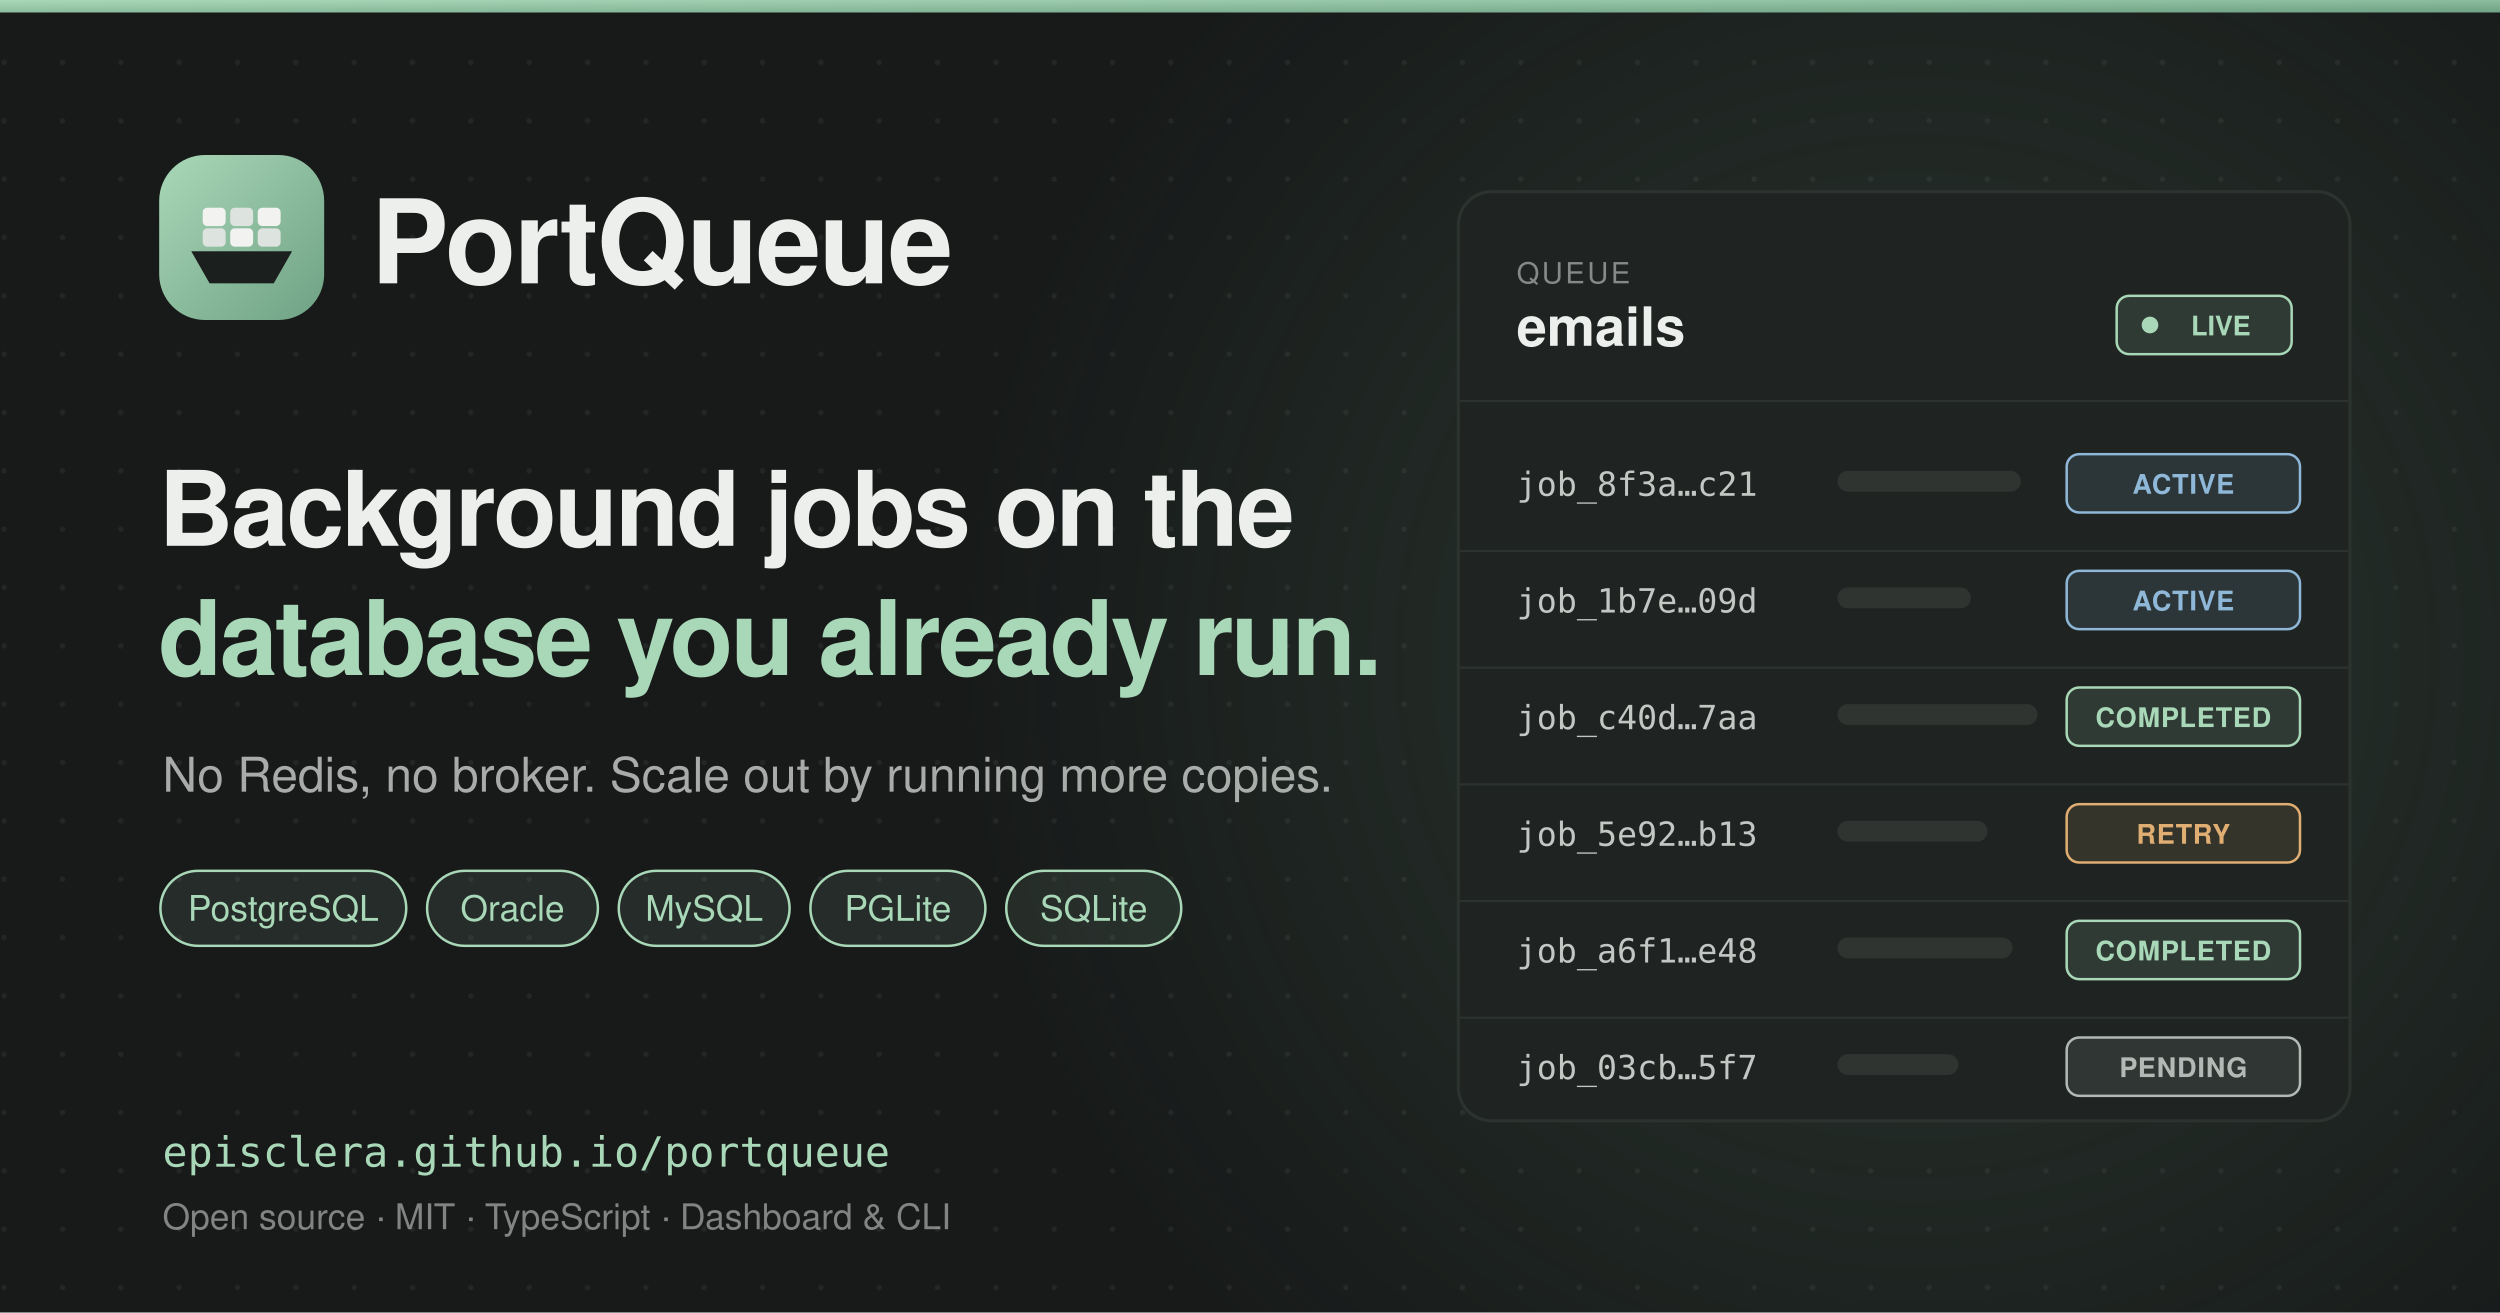
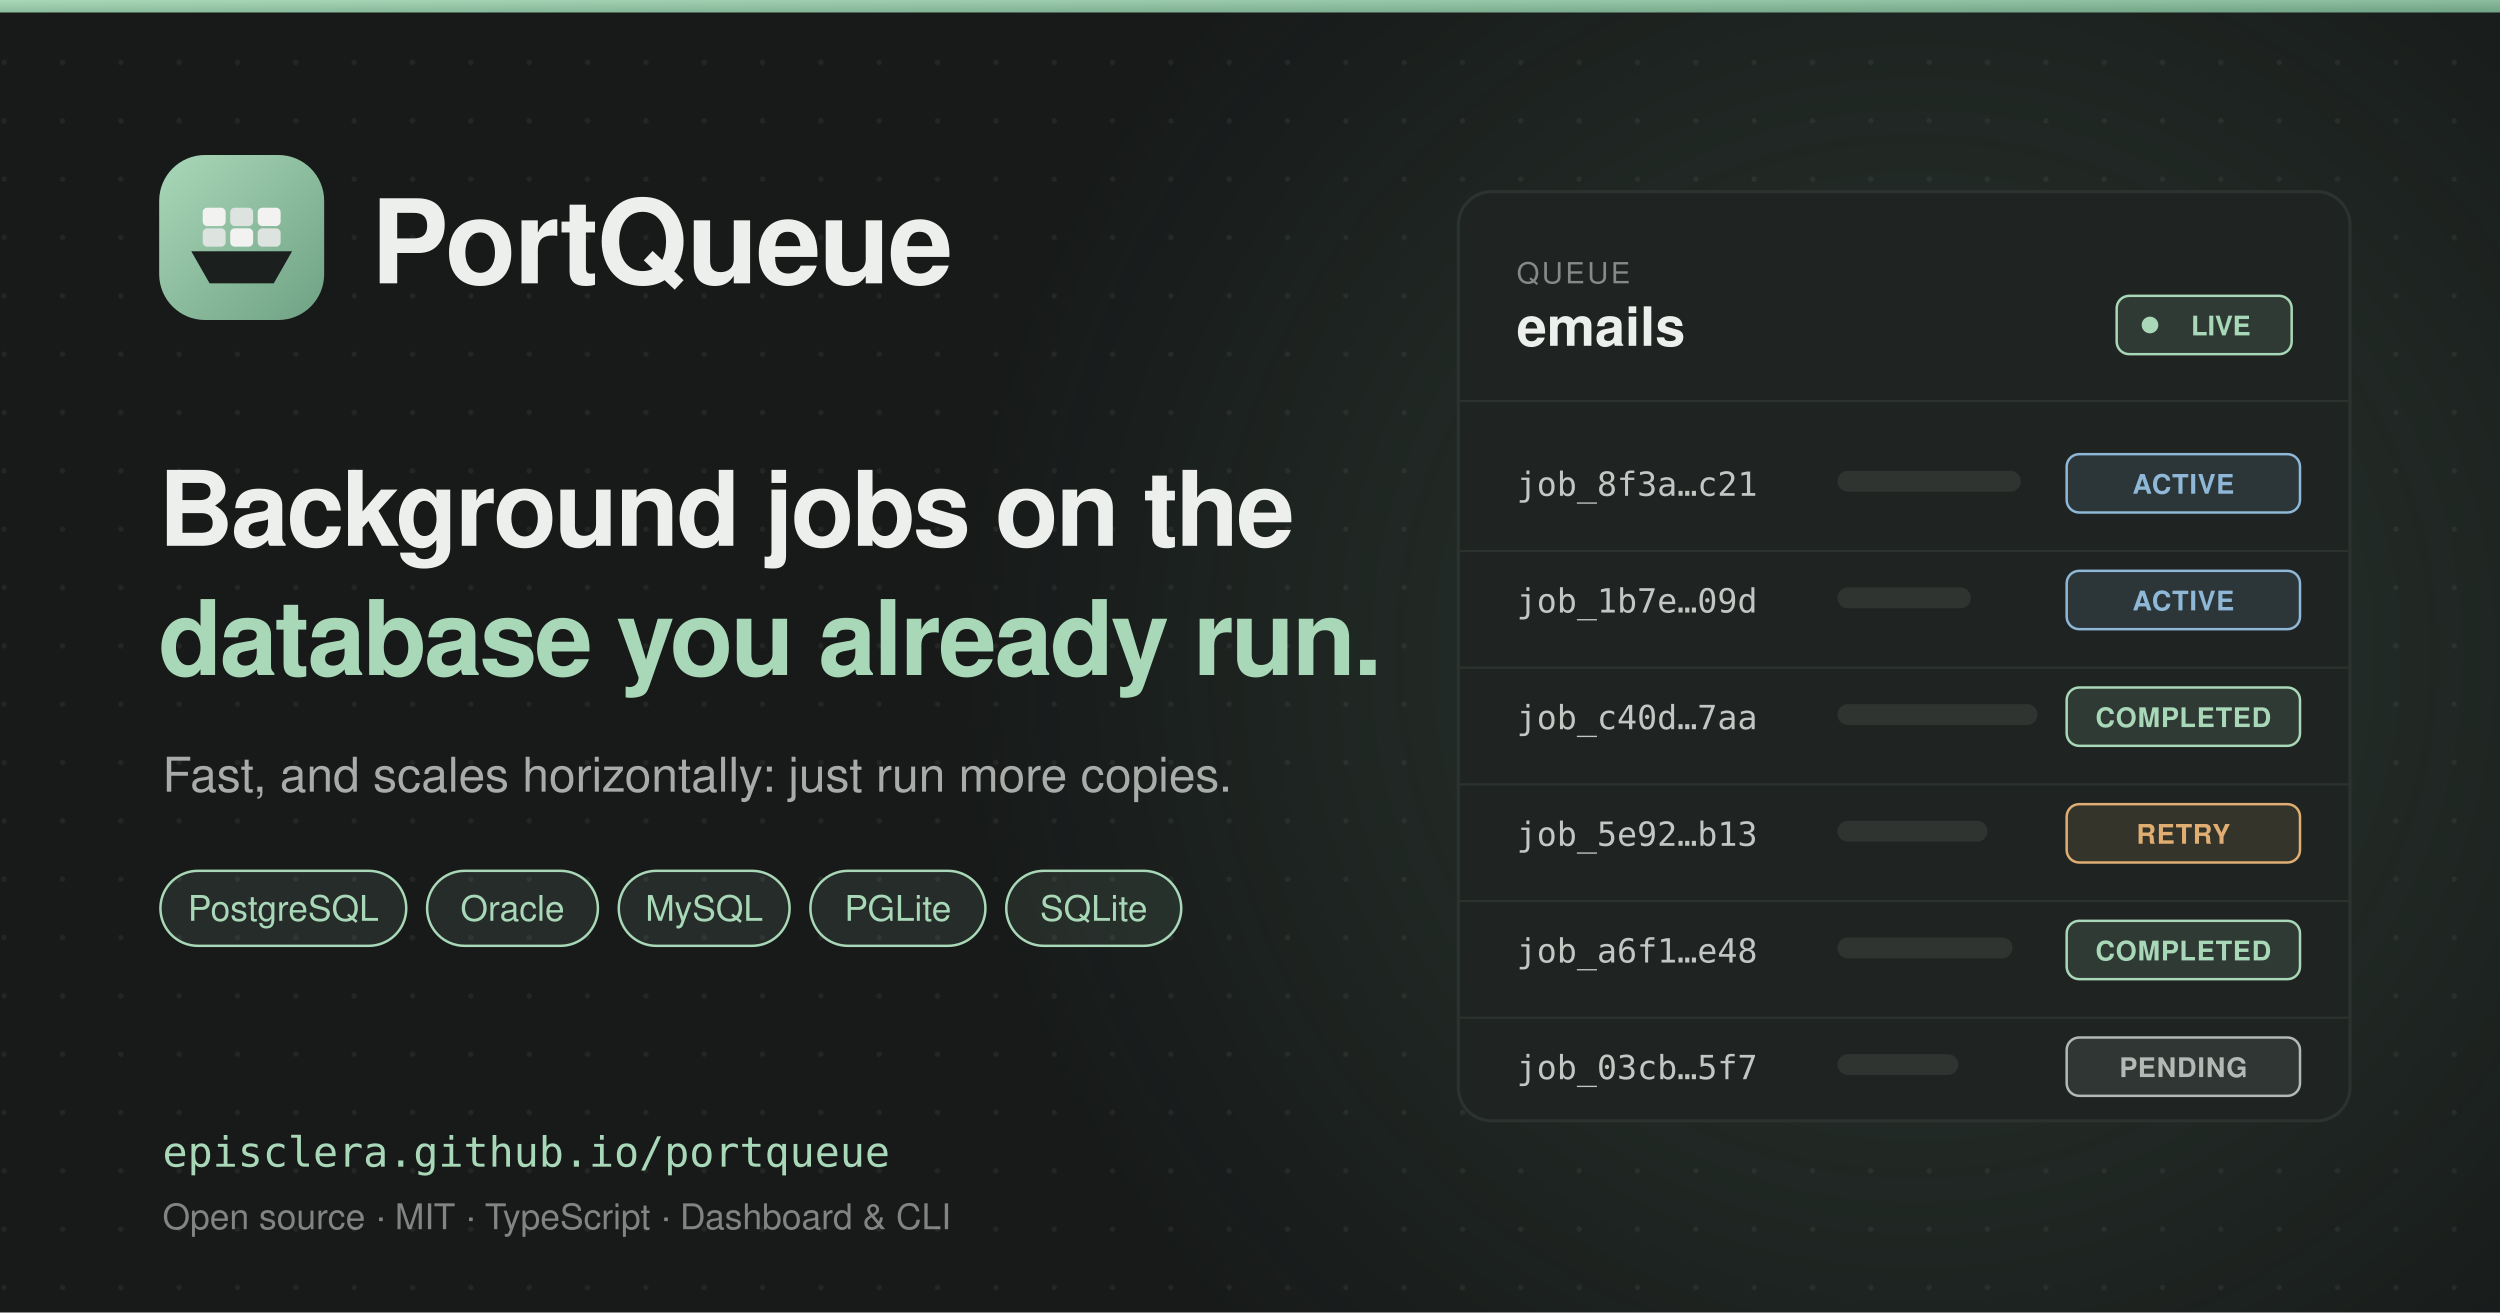
<svg xmlns="http://www.w3.org/2000/svg" width="1200" height="630" viewBox="0 0 1200 630" role="img" aria-label="PortQueue: background jobs on the database you already run">
  <defs>
    <linearGradient id="brand" x1="0" y1="0" x2="1" y2="1">
      <stop offset="0" stop-color="#A9D8B8" />
      <stop offset="1" stop-color="#6FA184" />
    </linearGradient>
    <radialGradient id="glow" cx="920" cy="315" r="460" gradientUnits="userSpaceOnUse">
      <stop offset="0" stop-color="#6FA184" stop-opacity="0.22" />
      <stop offset="1" stop-color="#6FA184" stop-opacity="0" />
    </radialGradient>
    <pattern id="dots" width="28" height="28" patternUnits="userSpaceOnUse">
      <circle cx="2" cy="2" r="1.3" fill="#EDEFEC" fill-opacity="0.06" />
    </pattern>
  </defs>
  <rect width="1200" height="630" fill="#171A19" />
  <rect width="1200" height="630" fill="url(#dots)" />
  <rect width="1200" height="630" fill="url(#glow)" />
  <rect width="1200" height="6" fill="url(#brand)" />
  <g transform="translate(72,70) scale(2.2)">
    <rect x="2" y="2" width="36" height="36" rx="10" fill="url(#brand)" />
    <path d="M9 23 L31 23 L27 30 L13 30 Z" fill="#1B1F1D" />
    <rect x="11.5" y="13.5" width="5" height="4" rx="1" fill="#F2F3F1" />
    <rect x="17.5" y="13.5" width="5" height="4" rx="1" fill="#DDE3DE" />
    <rect x="23.5" y="13.5" width="5" height="4" rx="1" fill="#F2F3F1" />
    <rect x="11.5" y="18" width="5" height="4" rx="1" fill="#DDE3DE" />
    <rect x="17.5" y="18" width="5" height="4" rx="1" fill="#F2F3F1" />
    <rect x="23.5" y="18" width="5" height="4" rx="1" fill="#DDE3DE" />
  </g>
  <text x="178" y="136" font-family="'Space Grotesk', 'Helvetica Neue', Helvetica, Arial, sans-serif" font-size="56" font-weight="700" fill="#EDEFEC" letter-spacing="-1">PortQueue</text>
  <g font-family="'Space Grotesk', 'Helvetica Neue', Helvetica, Arial, sans-serif" font-weight="700" letter-spacing="-1.2">
    <text x="76" y="262" font-size="50" fill="#EDEFEC">Background jobs on the</text>
    <text x="76" y="324" font-size="50" fill="#A9D8B8">database you already run.</text>
  </g>
-   <text x="78" y="380" font-family="'Helvetica Neue', Helvetica, Arial, sans-serif" font-size="23" font-weight="400" fill="#EDEFEC" fill-opacity="0.68">No Redis, no broker. Scale out by running more copies.</text>
+   <text x="78" y="380" font-family="'Helvetica Neue', Helvetica, Arial, sans-serif" font-size="23" font-weight="400" fill="#EDEFEC" fill-opacity="0.68">Fast, and scales horizontally: just run more copies.</text>
  <g font-family="'Helvetica Neue', Helvetica, Arial, sans-serif" font-size="17" font-weight="500" fill="#A9D8B8" text-anchor="middle">
    <g>
      <rect x="77" y="418" width="118" height="36" rx="18" fill="#A9D8B8" fill-opacity="0.1" stroke="#A9D8B8" stroke-width="1.2" />
      <text x="136" y="442">PostgreSQL</text>
    </g>
    <g>
      <rect x="205" y="418" width="82" height="36" rx="18" fill="#A9D8B8" fill-opacity="0.1" stroke="#A9D8B8" stroke-width="1.2" />
      <text x="246" y="442">Oracle</text>
    </g>
    <g>
      <rect x="297" y="418" width="82" height="36" rx="18" fill="#A9D8B8" fill-opacity="0.1" stroke="#A9D8B8" stroke-width="1.2" />
      <text x="338" y="442">MySQL</text>
    </g>
    <g>
      <rect x="389" y="418" width="84" height="36" rx="18" fill="#A9D8B8" fill-opacity="0.1" stroke="#A9D8B8" stroke-width="1.2" />
      <text x="431" y="442">PGLite</text>
    </g>
    <g>
      <rect x="483" y="418" width="84" height="36" rx="18" fill="#A9D8B8" fill-opacity="0.1" stroke="#A9D8B8" stroke-width="1.2" />
      <text x="525" y="442">SQLite</text>
    </g>
  </g>
  <text x="78" y="560" font-family="'JetBrains Mono', 'SF Mono', Menlo, monospace" font-size="20" font-weight="500" fill="#A9D8B8">episclera.github.io/portqueue</text>
  <text x="78" y="590" font-family="'Helvetica Neue', Helvetica, Arial, sans-serif" font-size="17" fill="#EDEFEC" fill-opacity="0.5">Open source · MIT · TypeScript · Dashboard &amp; CLI</text>
  <g transform="translate(700,92)">
    <rect width="428" height="446" rx="16" fill="#1F2422" stroke="#2C332F" stroke-width="1.5" />
    <text x="28" y="44" font-family="'Helvetica Neue', Helvetica, Arial, sans-serif" font-size="14" font-weight="500" fill="#EDEFEC" fill-opacity="0.5" letter-spacing="1.2">QUEUE</text>
    <text x="28" y="74" font-family="'Space Grotesk', 'Helvetica Neue', Helvetica, Arial, sans-serif" font-size="26" font-weight="700" fill="#EDEFEC">emails</text>
    <g transform="translate(316,50)">
      <rect width="84" height="28" rx="6" fill="#A9D8B8" fill-opacity="0.12" stroke="#A9D8B8" stroke-width="1.2" />
      <circle cx="16" cy="14" r="4" fill="#A9D8B8" />
      <text x="50" y="19" font-family="'Helvetica Neue', Helvetica, Arial, sans-serif" font-size="13" font-weight="600" fill="#A9D8B8" text-anchor="middle">LIVE</text>
    </g>
    <rect x="0" y="100" width="428" height="1" fill="#2C332F" />
    <g font-family="'JetBrains Mono', 'SF Mono', Menlo, monospace" font-size="16" fill="#EDEFEC" fill-opacity="0.8">
      <text x="28" y="146">job_8f3a…c21</text>
      <text x="28" y="202">job_1b7e…09d</text>
      <text x="28" y="258">job_c40d…7aa</text>
      <text x="28" y="314">job_5e92…b13</text>
      <text x="28" y="370">job_a6f1…e48</text>
      <text x="28" y="426">job_03cb…5f7</text>
    </g>
    <g fill="#EDEFEC" fill-opacity="0.08">
      <rect x="182" y="134" width="88" height="10" rx="5" />
      <rect x="182" y="190" width="64" height="10" rx="5" />
      <rect x="182" y="246" width="96" height="10" rx="5" />
      <rect x="182" y="302" width="72" height="10" rx="5" />
      <rect x="182" y="358" width="84" height="10" rx="5" />
      <rect x="182" y="414" width="58" height="10" rx="5" />
    </g>
    <g fill="#2C332F">
      <rect x="0" y="172" width="428" height="1" />
      <rect x="0" y="228" width="428" height="1" />
      <rect x="0" y="284" width="428" height="1" />
      <rect x="0" y="340" width="428" height="1" />
      <rect x="0" y="396" width="428" height="1" />
    </g>
    <g font-family="'Helvetica Neue', Helvetica, Arial, sans-serif" font-size="13" font-weight="600" text-anchor="middle" letter-spacing="0.4">
      <rect x="292" y="126" width="112" height="28" rx="6" fill="#8FB8D8" fill-opacity="0.12" stroke="#8FB8D8" stroke-width="1.2" />
      <text x="348" y="145" fill="#8FB8D8">ACTIVE</text>
      <rect x="292" y="182" width="112" height="28" rx="6" fill="#8FB8D8" fill-opacity="0.12" stroke="#8FB8D8" stroke-width="1.2" />
      <text x="348" y="201" fill="#8FB8D8">ACTIVE</text>
      <rect x="292" y="238" width="112" height="28" rx="6" fill="#A9D8B8" fill-opacity="0.12" stroke="#A9D8B8" stroke-width="1.2" />
      <text x="348" y="257" fill="#A9D8B8">COMPLETED</text>
      <rect x="292" y="294" width="112" height="28" rx="6" fill="#E0AE72" fill-opacity="0.12" stroke="#E0AE72" stroke-width="1.2" />
      <text x="348" y="313" fill="#E0AE72">RETRY</text>
      <rect x="292" y="350" width="112" height="28" rx="6" fill="#A9D8B8" fill-opacity="0.12" stroke="#A9D8B8" stroke-width="1.2" />
      <text x="348" y="369" fill="#A9D8B8">COMPLETED</text>
      <rect x="292" y="406" width="112" height="28" rx="6" fill="#B3B9B5" fill-opacity="0.12" stroke="#B3B9B5" stroke-width="1.2" />
      <text x="348" y="425" fill="#B3B9B5">PENDING</text>
    </g>
  </g>
</svg>
